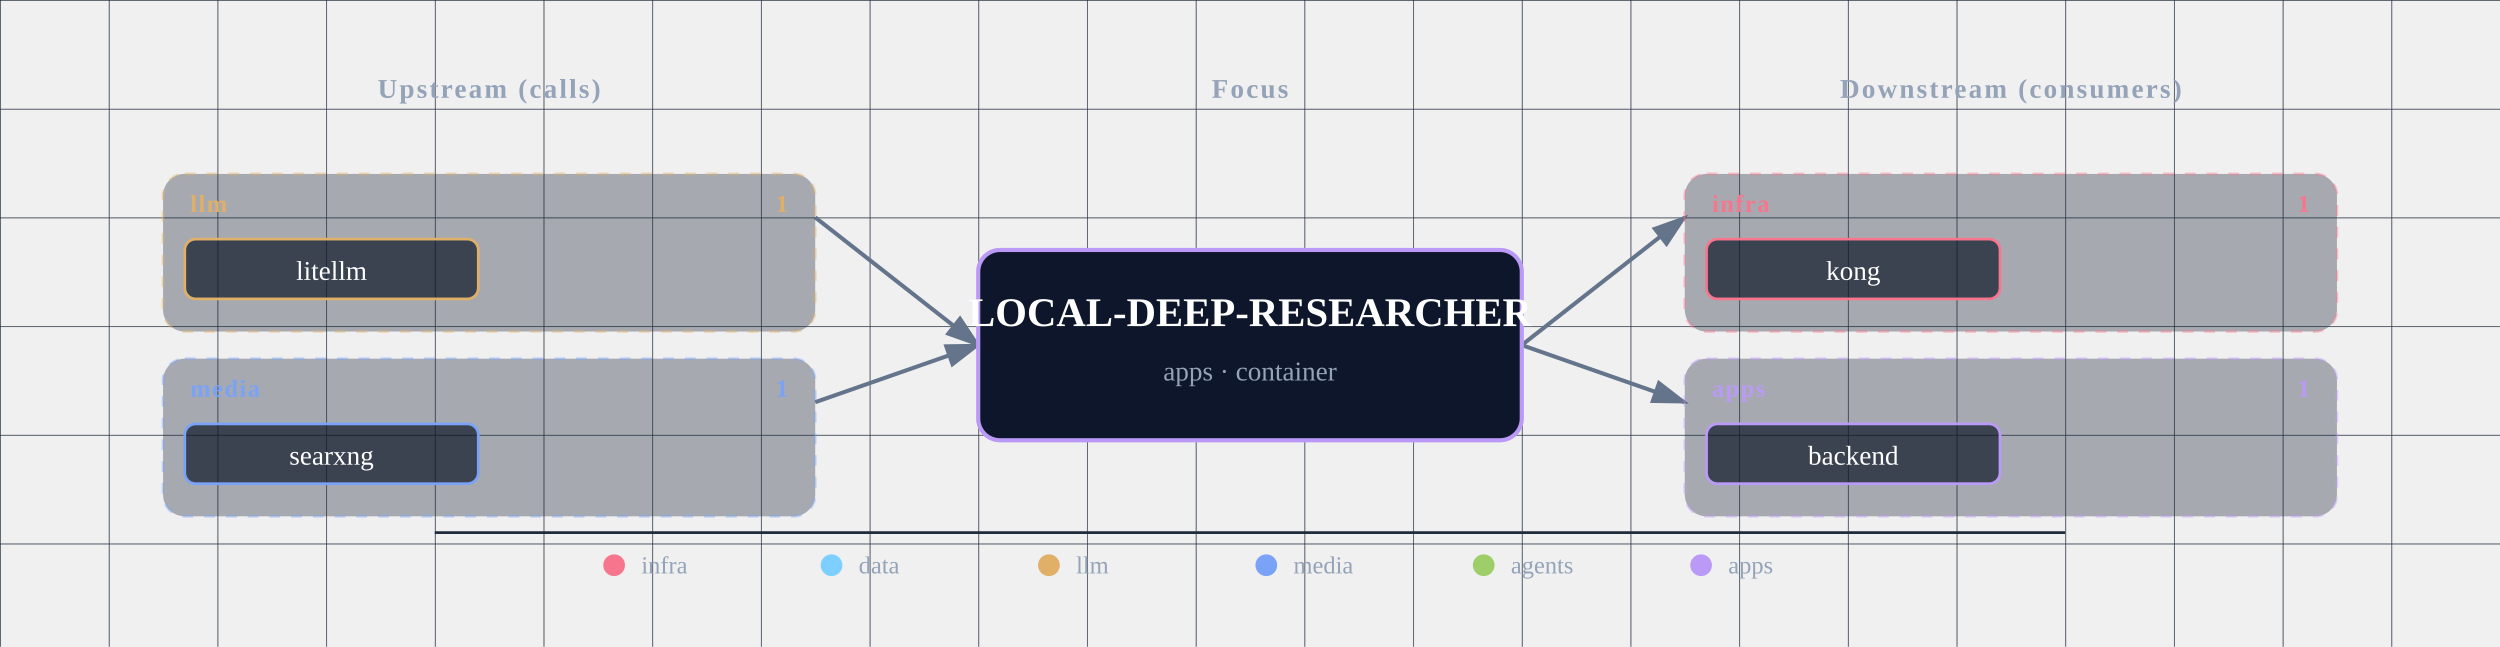
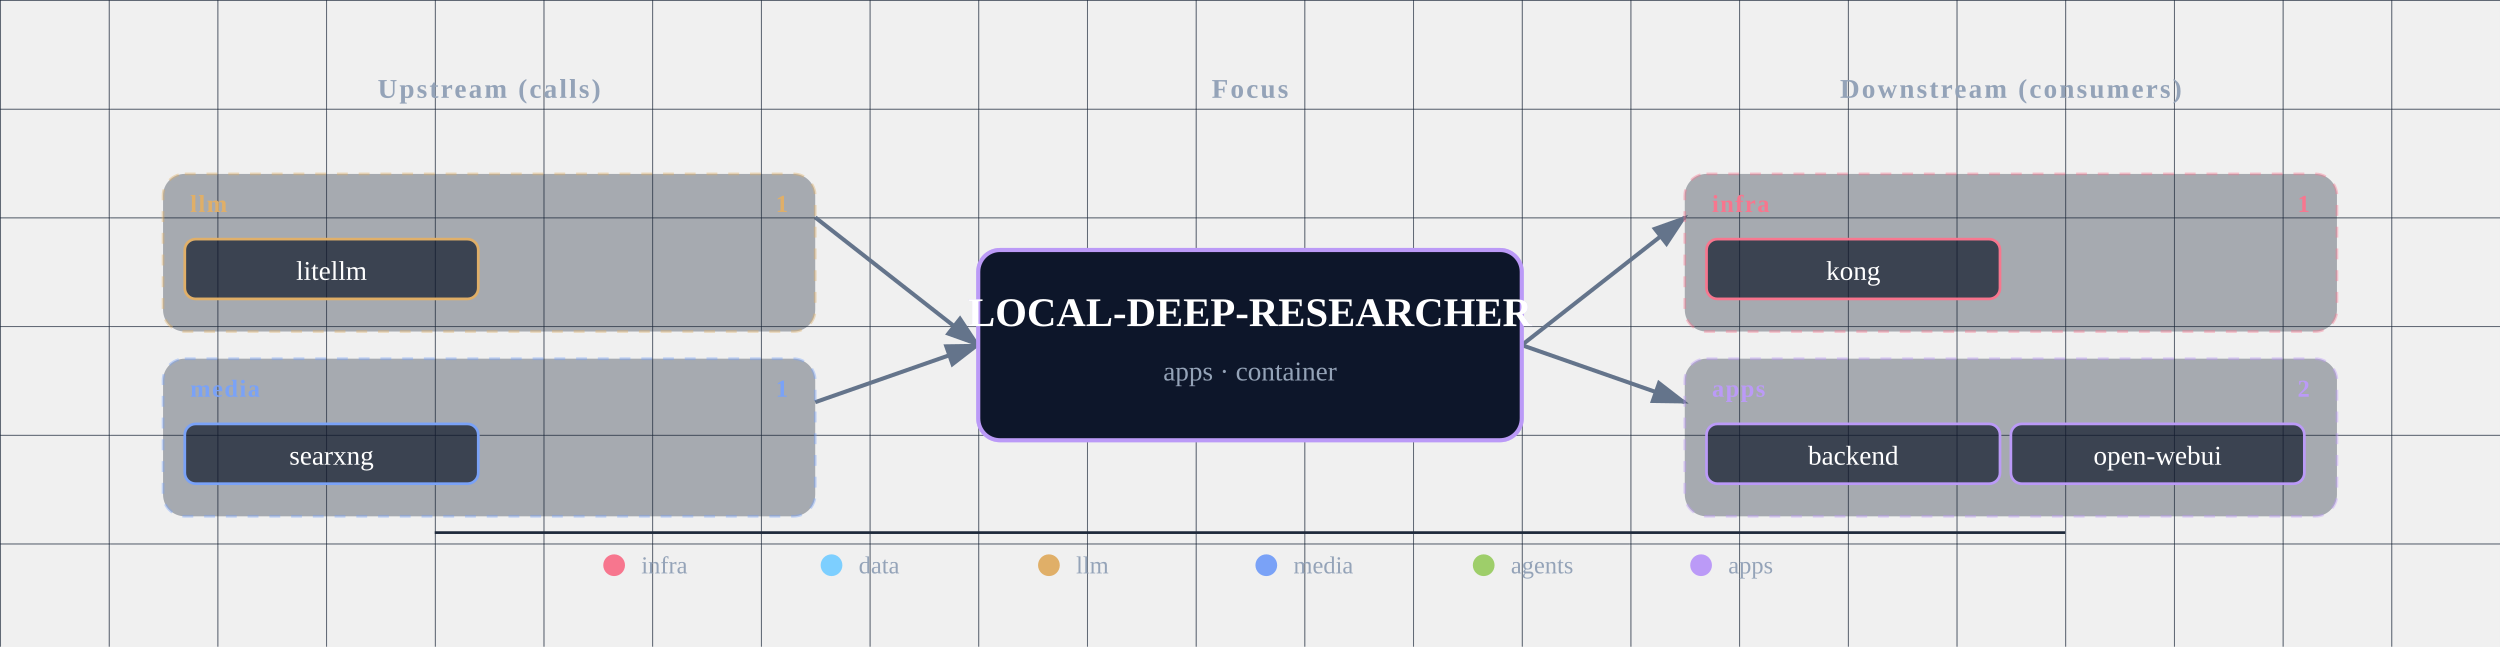
<svg xmlns="http://www.w3.org/2000/svg" viewBox="0 0 920 238">
  <defs>
    <pattern id="grid" width="40" height="40" patternUnits="userSpaceOnUse">
      <path d="M 40 0 L 0 0 0 40" fill="none" stroke="#1e293b" stroke-width="0.5" />
    </pattern>
    <marker id="arrowhead" markerWidth="9" markerHeight="6" refX="8" refY="3" orient="auto">
      <polygon points="0 0, 9 3, 0 6" fill="#64748b" />
    </marker>
    <filter id="focus-glow" x="-50%" y="-50%" width="200%" height="200%">
      <feGaussianBlur in="SourceAlpha" stdDeviation="6" />
      <feFlood flood-color="#bb9af7" flood-opacity="0.6" />
      <feComposite in2="SourceAlpha" operator="in" />
      <feMerge>
        <feMergeNode />
        <feMergeNode in="SourceGraphic" />
      </feMerge>
    </filter>
  </defs>
  <rect width="920" height="238" fill="url(#grid)" />
  <text x="180" y="36" fill="#94a3b8" font-size="10" font-weight="600" text-anchor="middle" letter-spacing="0.08em">Upstream (calls)</text>
  <text x="460" y="36" fill="#94a3b8" font-size="10" font-weight="600" text-anchor="middle" letter-spacing="0.08em">Focus</text>
  <text x="740" y="36" fill="#94a3b8" font-size="10" font-weight="600" text-anchor="middle" letter-spacing="0.08em">Downstream (consumers)</text>
  <line x1="300" y1="80" x2="360" y2="127" stroke="#64748b" stroke-width="1.5" marker-end="url(#arrowhead)" />
  <line x1="300" y1="148" x2="360" y2="127" stroke="#64748b" stroke-width="1.5" marker-end="url(#arrowhead)" />
  <line x1="560" y1="127" x2="620" y2="80" stroke="#64748b" stroke-width="1.5" marker-end="url(#arrowhead)" />
  <line x1="560" y1="127" x2="620" y2="148" stroke="#64748b" stroke-width="1.5" marker-end="url(#arrowhead)" />
  <g>
    <g class="cluster">
      <rect x="60" y="64" width="240" height="58" rx="8" fill="rgba(30,41,59,0.35)" stroke="#e0af68" stroke-width="1" stroke-dasharray="4,4" stroke-opacity="0.4" />
      <text x="70" y="78" fill="#e0af68" font-size="9" font-weight="700" text-anchor="start" style="letter-spacing:0.06em;text-transform:uppercase;">llm</text>
      <text x="290" y="78" fill="#e0af68" font-size="9" font-weight="600" text-anchor="end">1</text>
    </g>
    <g>
      <rect x="68" y="88" width="108" height="22" rx="4" fill="rgba(15,23,42,0.7)" stroke="#e0af68" stroke-width="1" />
      <text x="122" y="103" fill="white" font-size="10" text-anchor="middle">litellm</text>
    </g>
    <g class="cluster">
      <rect x="60" y="132" width="240" height="58" rx="8" fill="rgba(30,41,59,0.35)" stroke="#7aa2f7" stroke-width="1" stroke-dasharray="4,4" stroke-opacity="0.4" />
      <text x="70" y="146" fill="#7aa2f7" font-size="9" font-weight="700" text-anchor="start" style="letter-spacing:0.06em;text-transform:uppercase;">media</text>
      <text x="290" y="146" fill="#7aa2f7" font-size="9" font-weight="600" text-anchor="end">1</text>
    </g>
    <g>
      <rect x="68" y="156" width="108" height="22" rx="4" fill="rgba(15,23,42,0.7)" stroke="#7aa2f7" stroke-width="1" />
      <text x="122" y="171" fill="white" font-size="10" text-anchor="middle">searxng</text>
    </g>
  </g>
  <g>
    <g class="cluster">
      <rect x="620" y="64" width="240" height="58" rx="8" fill="rgba(30,41,59,0.35)" stroke="#f7768e" stroke-width="1" stroke-dasharray="4,4" stroke-opacity="0.4" />
      <text x="630" y="78" fill="#f7768e" font-size="9" font-weight="700" text-anchor="start" style="letter-spacing:0.06em;text-transform:uppercase;">infra</text>
      <text x="850" y="78" fill="#f7768e" font-size="9" font-weight="600" text-anchor="end">1</text>
    </g>
    <g>
      <rect x="628" y="88" width="108" height="22" rx="4" fill="rgba(15,23,42,0.7)" stroke="#f7768e" stroke-width="1" />
      <text x="682" y="103" fill="white" font-size="10" text-anchor="middle">kong</text>
    </g>
    <g class="cluster">
      <rect x="620" y="132" width="240" height="58" rx="8" fill="rgba(30,41,59,0.35)" stroke="#bb9af7" stroke-width="1" stroke-dasharray="4,4" stroke-opacity="0.4" />
      <text x="630" y="146" fill="#bb9af7" font-size="9" font-weight="700" text-anchor="start" style="letter-spacing:0.06em;text-transform:uppercase;">apps</text>
-       <text x="850" y="146" fill="#bb9af7" font-size="9" font-weight="600" text-anchor="end">1</text>
+       <text x="850" y="146" fill="#bb9af7" font-size="9" font-weight="600" text-anchor="end">2</text>
    </g>
    <g>
      <rect x="628" y="156" width="108" height="22" rx="4" fill="rgba(15,23,42,0.7)" stroke="#bb9af7" stroke-width="1" />
      <text x="682" y="171" fill="white" font-size="10" text-anchor="middle">backend</text>
+     </g>
+     <g>
+       <rect x="740" y="156" width="108" height="22" rx="4" fill="rgba(15,23,42,0.7)" stroke="#bb9af7" stroke-width="1" />
+       <text x="794" y="171" fill="white" font-size="10" text-anchor="middle">open-webui</text>
    </g>
  </g>
  <g class="focus" filter="url(#focus-glow)">
    <rect x="360" y="92" width="200" height="70" rx="8" fill="#0f172a" stroke="#bb9af7" stroke-width="1.5" />
    <text x="460" y="120" fill="white" font-size="15" font-weight="700" text-anchor="middle">LOCAL-DEEP-RESEARCHER</text>
    <text x="460" y="140" fill="#94a3b8" font-size="10" text-anchor="middle">apps · container</text>
  </g>
  <g class="legend">
    <line x1="160" y1="196" x2="760" y2="196" stroke="#1e293b" stroke-width="1" />
    <circle cx="226" cy="208" r="4" fill="#f7768e" />
    <text x="236" y="211" fill="#94a3b8" font-size="9" font-weight="400" text-anchor="start">infra</text>
    <circle cx="306" cy="208" r="4" fill="#7dcfff" />
    <text x="316" y="211" fill="#94a3b8" font-size="9" font-weight="400" text-anchor="start">data</text>
    <circle cx="386" cy="208" r="4" fill="#e0af68" />
    <text x="396" y="211" fill="#94a3b8" font-size="9" font-weight="400" text-anchor="start">llm</text>
    <circle cx="466" cy="208" r="4" fill="#7aa2f7" />
    <text x="476" y="211" fill="#94a3b8" font-size="9" font-weight="400" text-anchor="start">media</text>
    <circle cx="546" cy="208" r="4" fill="#9ece6a" />
    <text x="556" y="211" fill="#94a3b8" font-size="9" font-weight="400" text-anchor="start">agents</text>
    <circle cx="626" cy="208" r="4" fill="#bb9af7" />
    <text x="636" y="211" fill="#94a3b8" font-size="9" font-weight="400" text-anchor="start">apps</text>
  </g>
</svg>
